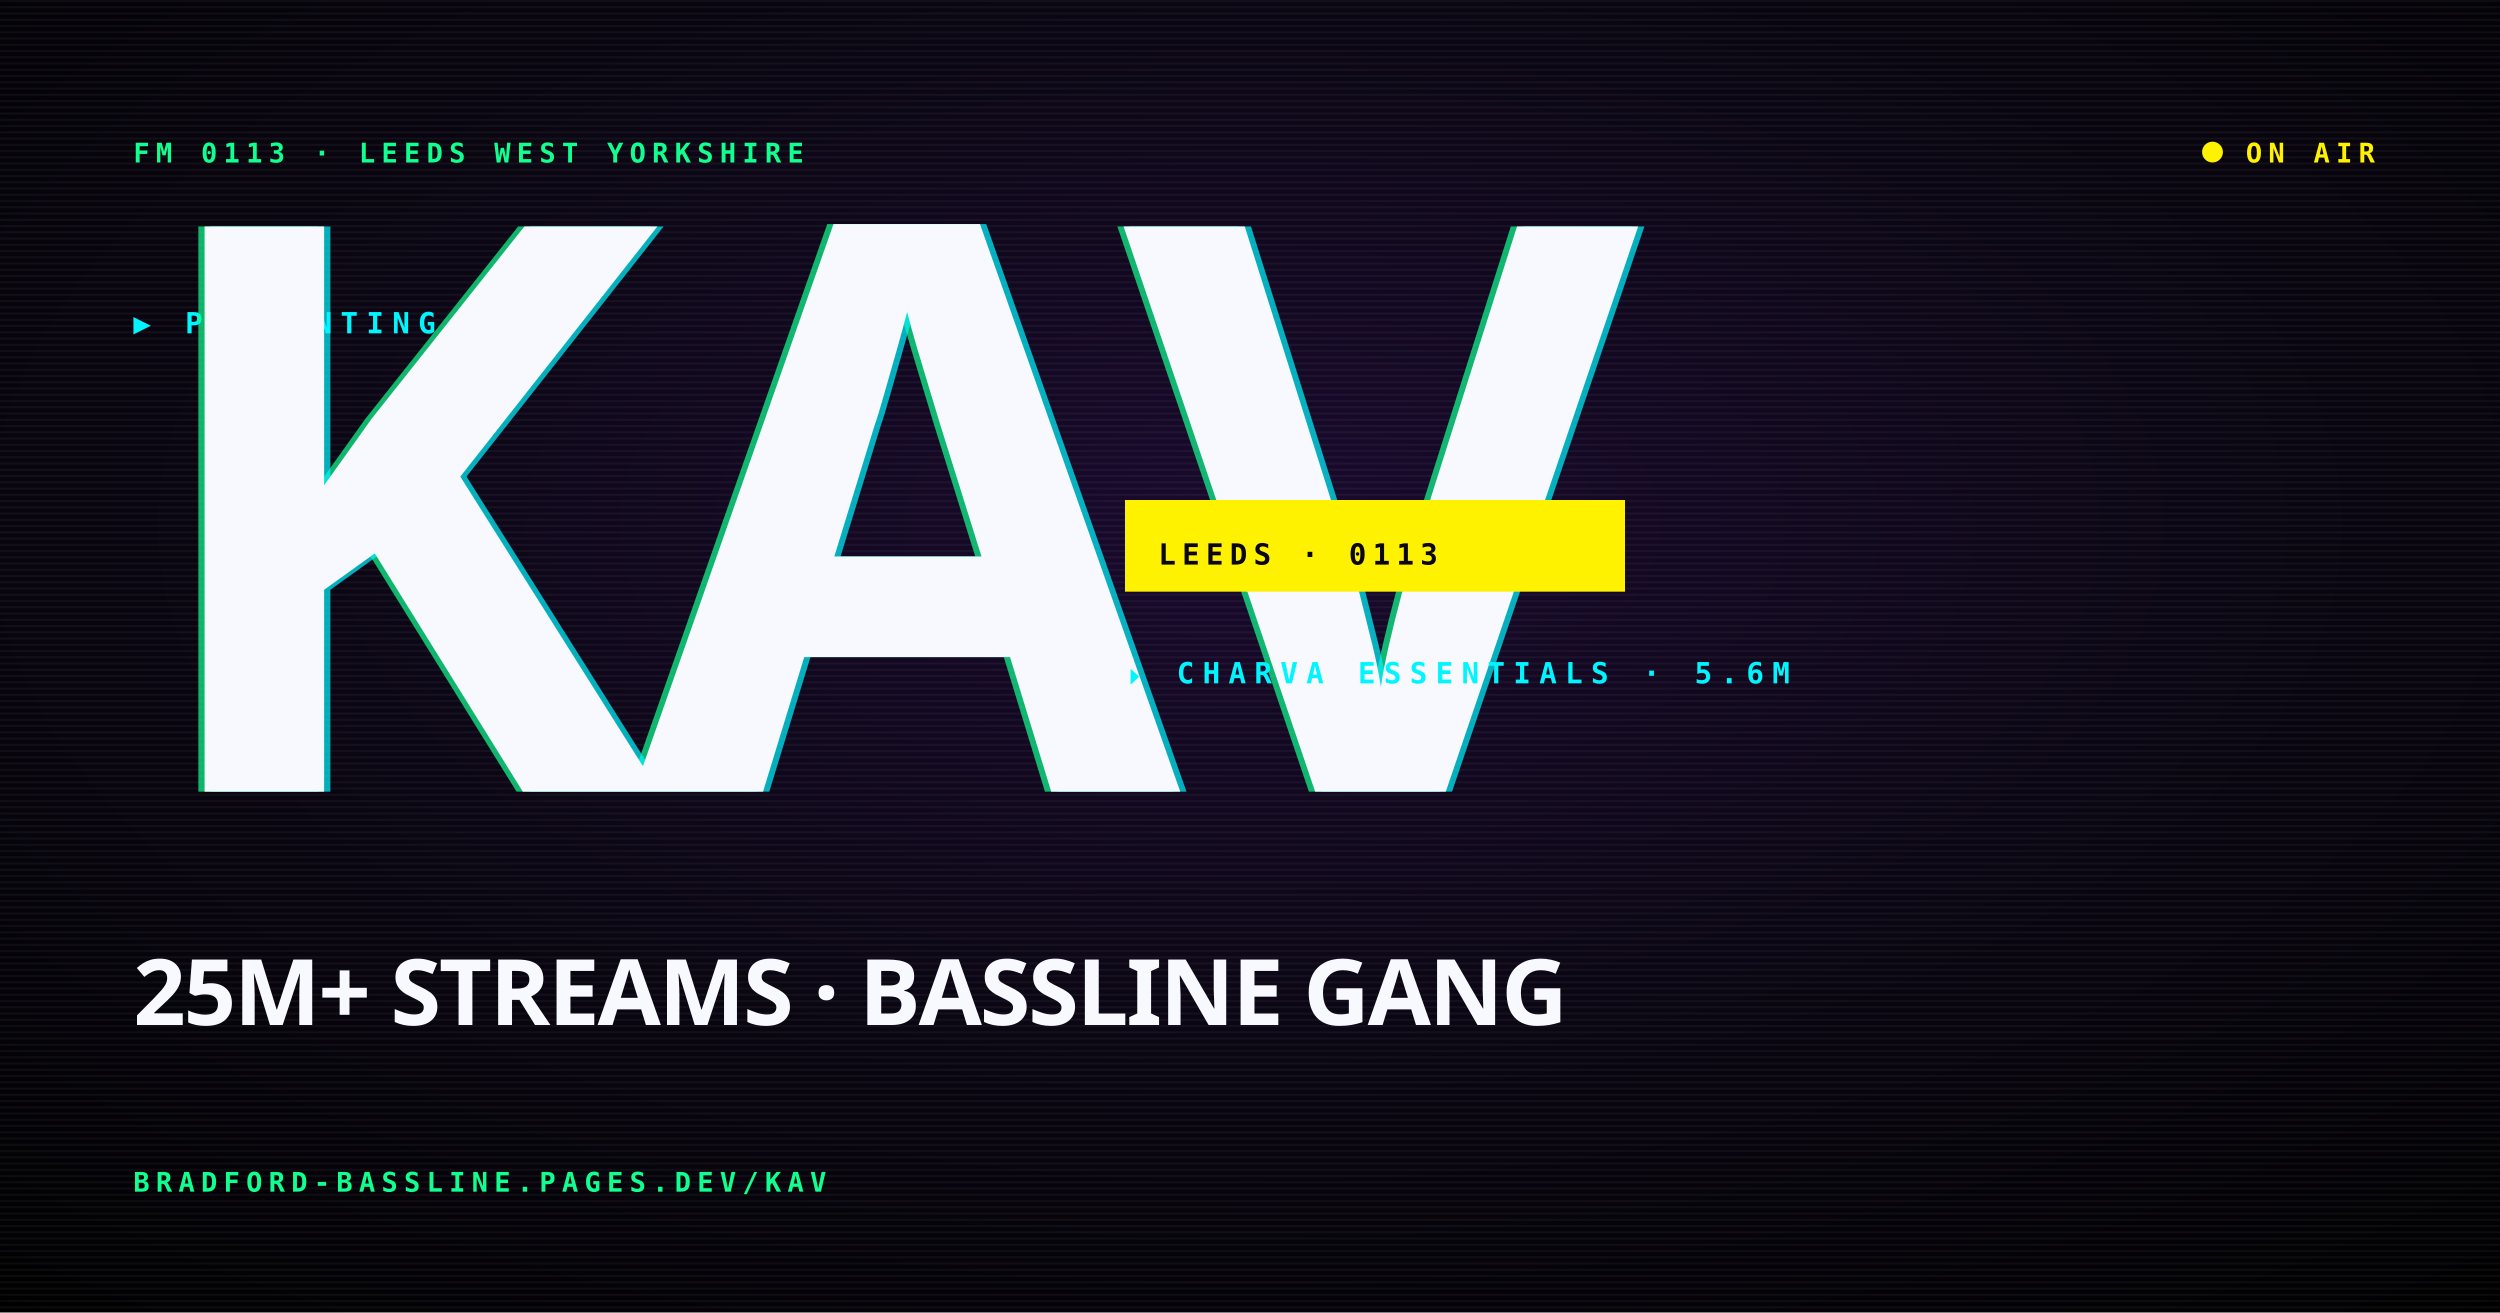
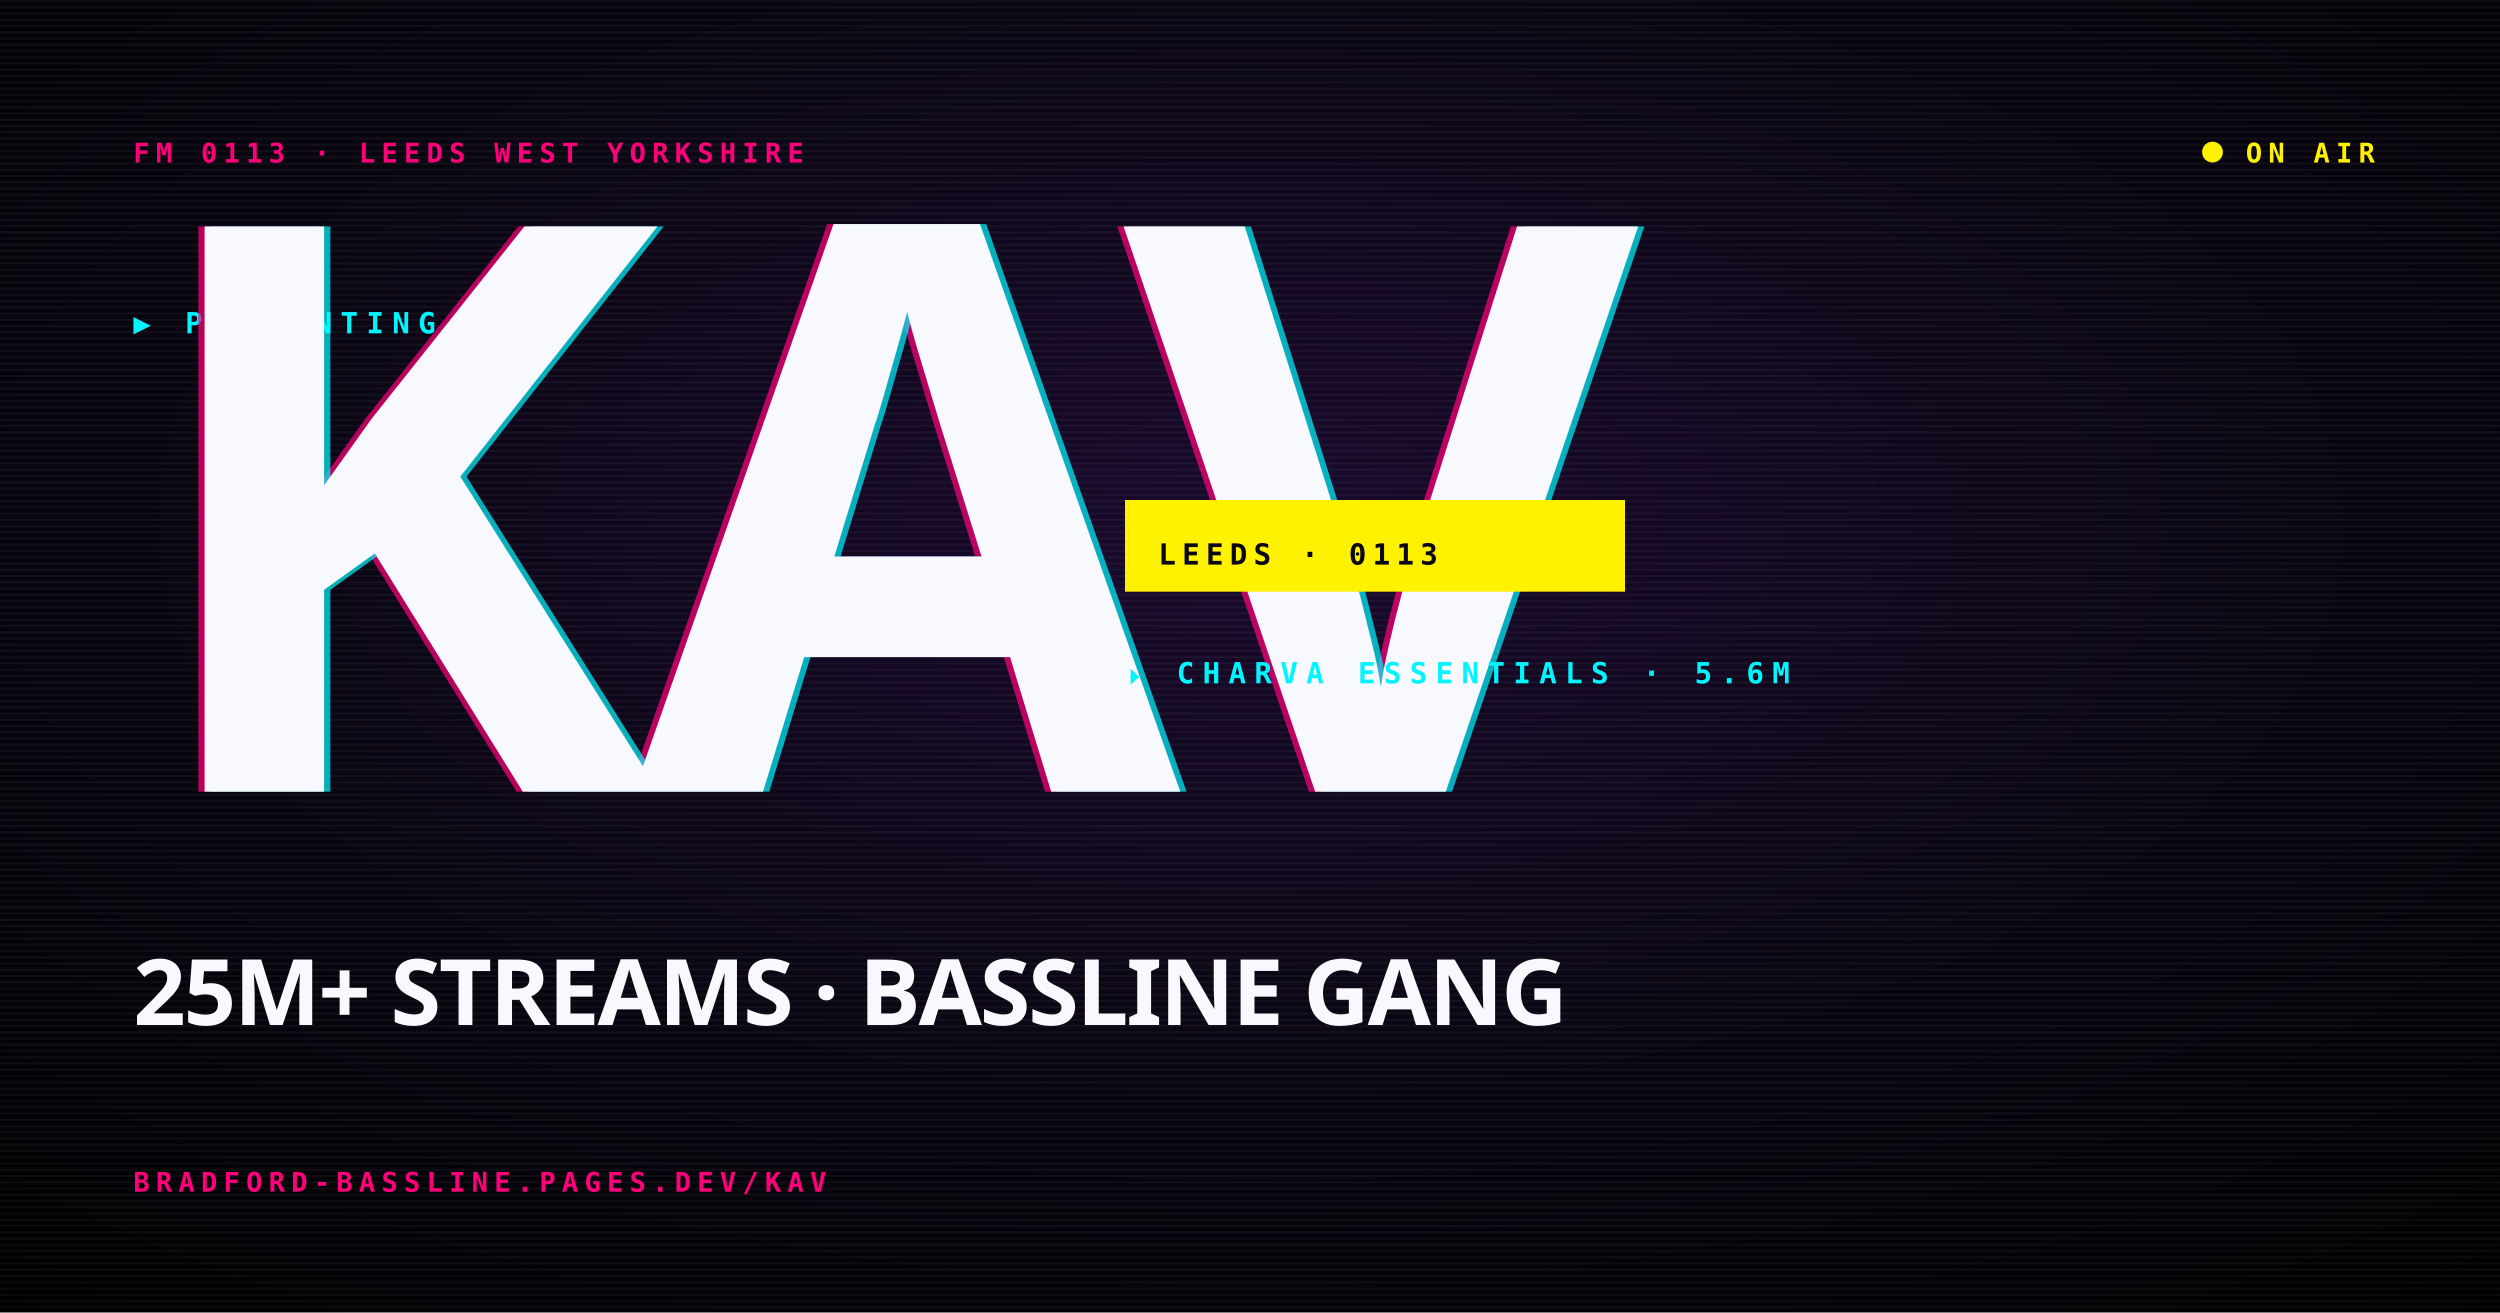
<svg xmlns="http://www.w3.org/2000/svg" width="1200" height="630" viewBox="0 0 1200 630">
  <defs>
    <radialGradient id="bgGrad" cx="50%" cy="40%" r="80%">
      <stop offset="0%" stop-color="#1a0a2e" />
      <stop offset="50%" stop-color="#0a0612" />
      <stop offset="100%" stop-color="#000000" />
    </radialGradient>
  </defs>
  <rect width="1200" height="630" fill="url(#bgGrad)" />
  <pattern id="scan" x="0" y="0" width="3" height="3" patternUnits="userSpaceOnUse">
    <rect x="0" y="0" width="3" height="1" fill="rgba(255,255,255,0.04)" />
  </pattern>
  <rect width="1200" height="630" fill="url(#scan)" />
-   <text x="64" y="78" font-family="'Space Mono', monospace" font-size="13" font-weight="700" fill="#10ff90" letter-spacing="3">FM 0113 · LEEDS WEST YORKSHIRE</text>
+   <text x="64" y="78" font-family="'Space Mono', monospace" font-size="13" font-weight="700" fill="#ff007a" letter-spacing="3">FM 0113 · LEEDS WEST YORKSHIRE</text>
  <circle cx="1062" cy="73" r="5" fill="#fff200" />
  <text x="1078" y="78" font-family="'Space Mono', monospace" font-size="13" font-weight="700" fill="#fff200" letter-spacing="3">ON AIR</text>
  <text x="64" y="160" font-family="'Space Mono', monospace" font-size="14" font-weight="700" fill="#00f5ff" letter-spacing="4">▶ PRESENTING</text>
-   <text x="61" y="380" font-family="'Big Shoulders Display', 'Impact', sans-serif" font-size="380" font-weight="900" fill="#10ff90" opacity="0.7" letter-spacing="-12">KAV</text>
+   <text x="61" y="380" font-family="'Big Shoulders Display', 'Impact', sans-serif" font-size="380" font-weight="900" fill="#ff007a" opacity="0.7" letter-spacing="-12">KAV</text>
  <text x="67" y="380" font-family="'Big Shoulders Display', 'Impact', sans-serif" font-size="380" font-weight="900" fill="#00f5ff" opacity="0.7" letter-spacing="-12">KAV</text>
  <text x="64" y="380" font-family="'Big Shoulders Display', 'Impact', sans-serif" font-size="380" font-weight="900" fill="#f8f8ff" letter-spacing="-12">KAV</text>
  <rect x="540" y="240" width="240" height="44" fill="#fff200" />
  <text x="556" y="271" font-family="'Space Mono', monospace" font-size="14" font-weight="700" fill="#0a0612" letter-spacing="3">LEEDS · 0113</text>
  <text x="540" y="328" font-family="'Space Mono', monospace" font-size="14" font-weight="700" fill="#00f5ff" letter-spacing="4">⏵ CHARVA ESSENTIALS · 5.6M</text>
  <text x="64" y="492" font-family="'Big Shoulders Display', 'Impact', sans-serif" font-size="44" font-weight="700" fill="#f8f8ff" letter-spacing="-1">25M+ STREAMS · BASSLINE GANG</text>
-   <text x="64" y="572" font-family="'Space Mono', monospace" font-size="13" font-weight="700" fill="#10ff90" letter-spacing="3">BRADFORD-BASSLINE.PAGES.DEV/KAV</text>
+   <text x="64" y="572" font-family="'Space Mono', monospace" font-size="13" font-weight="700" fill="#ff007a" letter-spacing="3">BRADFORD-BASSLINE.PAGES.DEV/KAV</text>
</svg>
